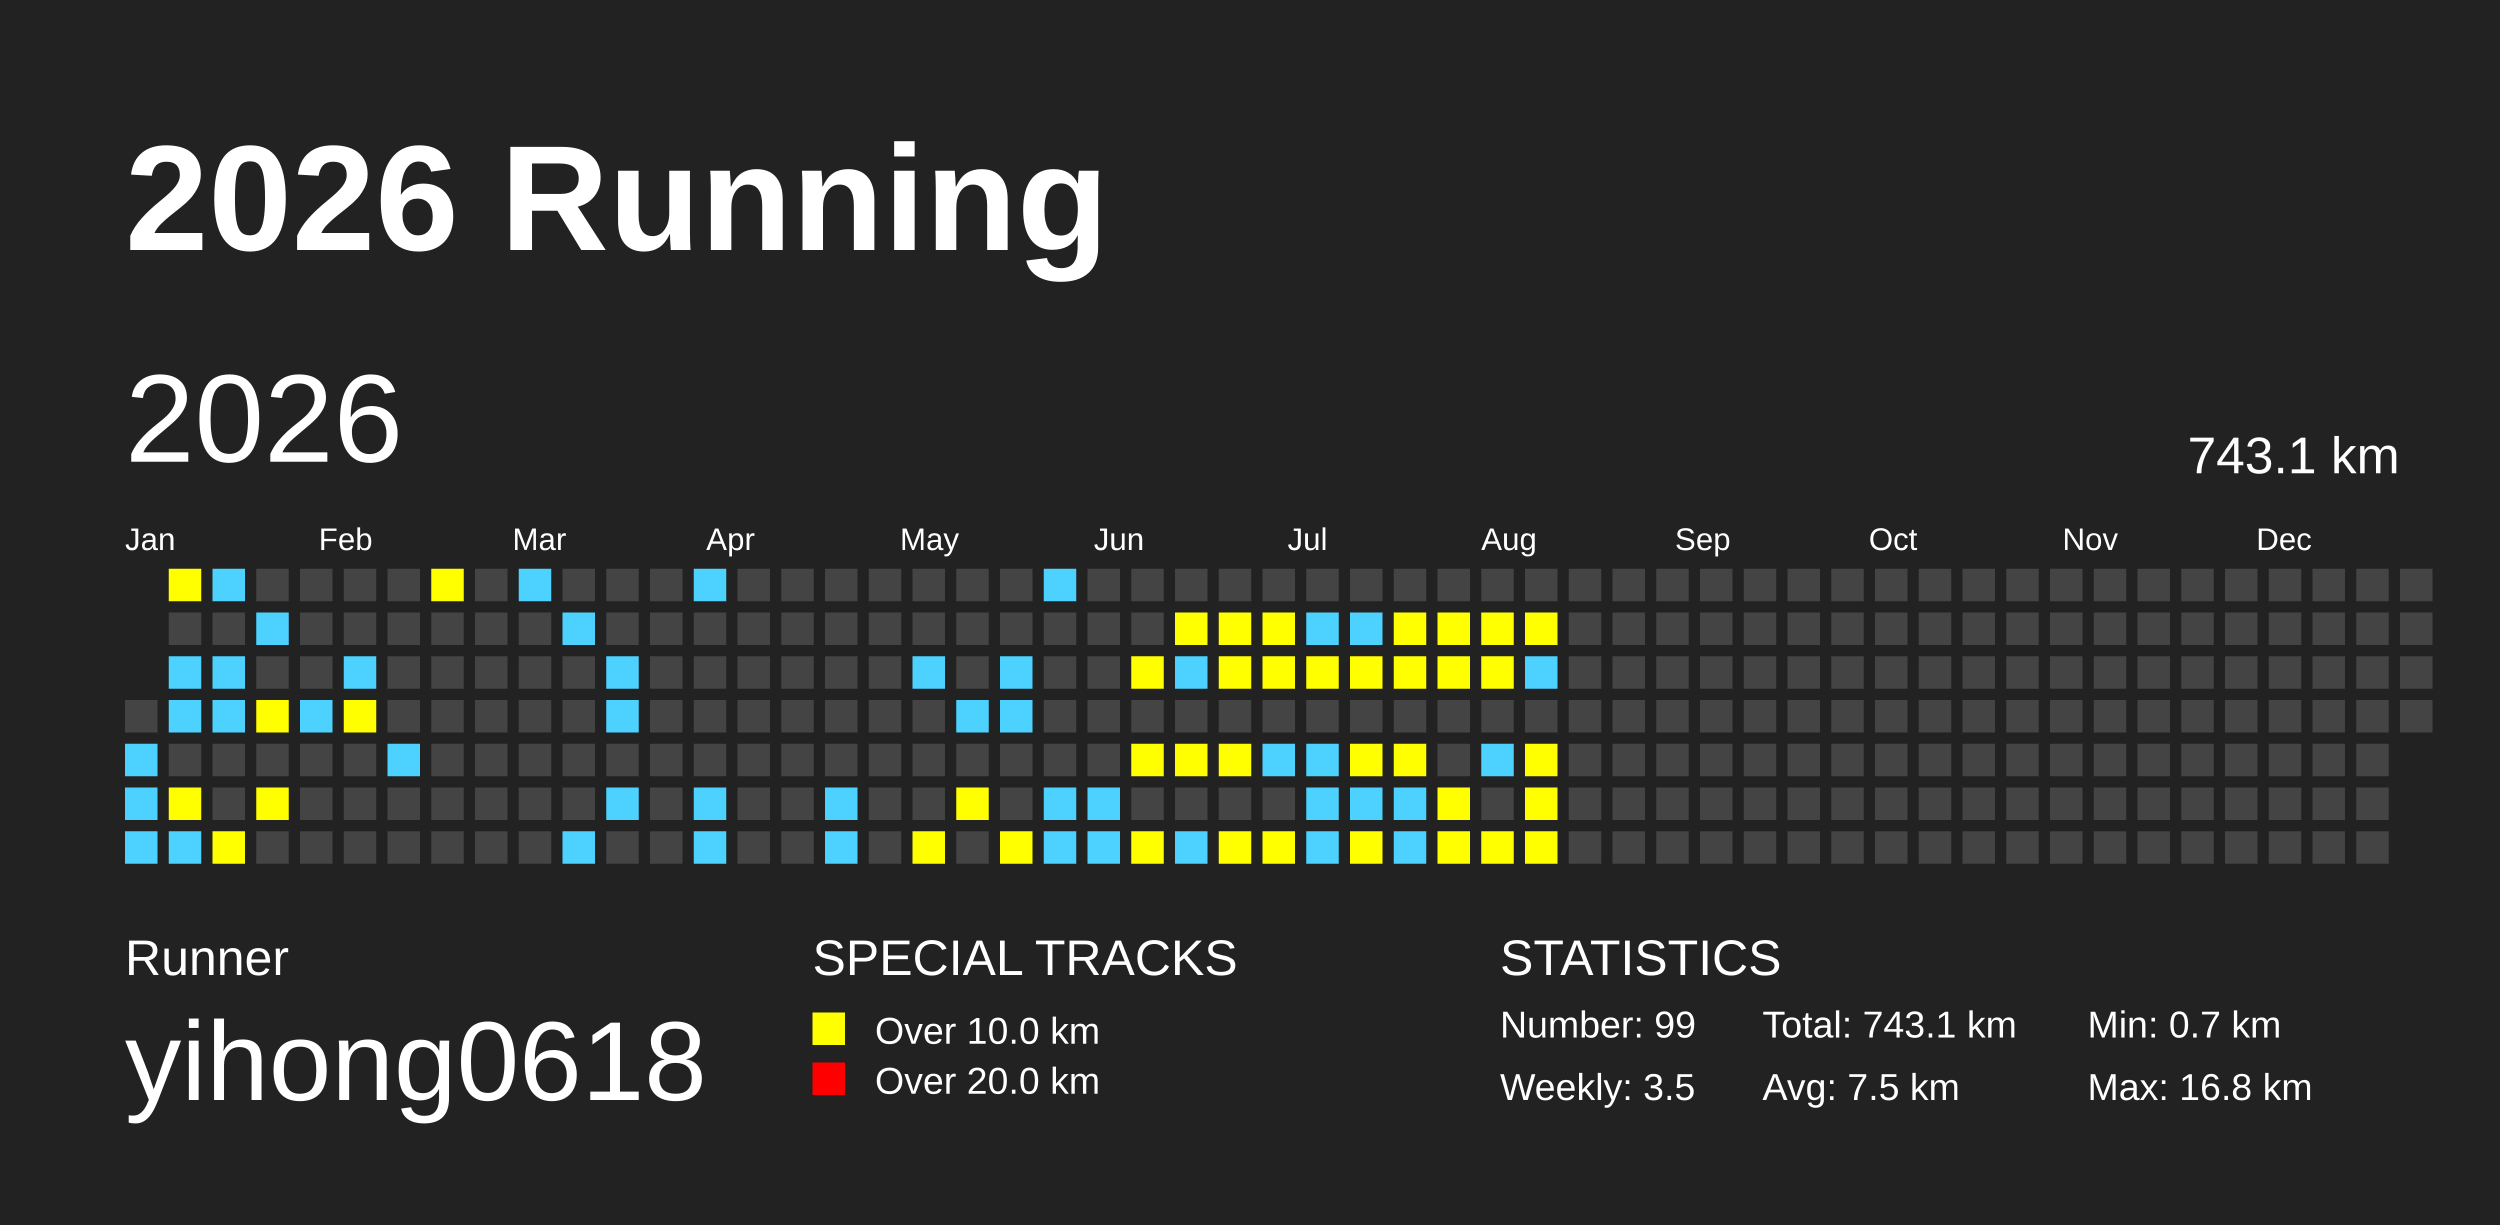
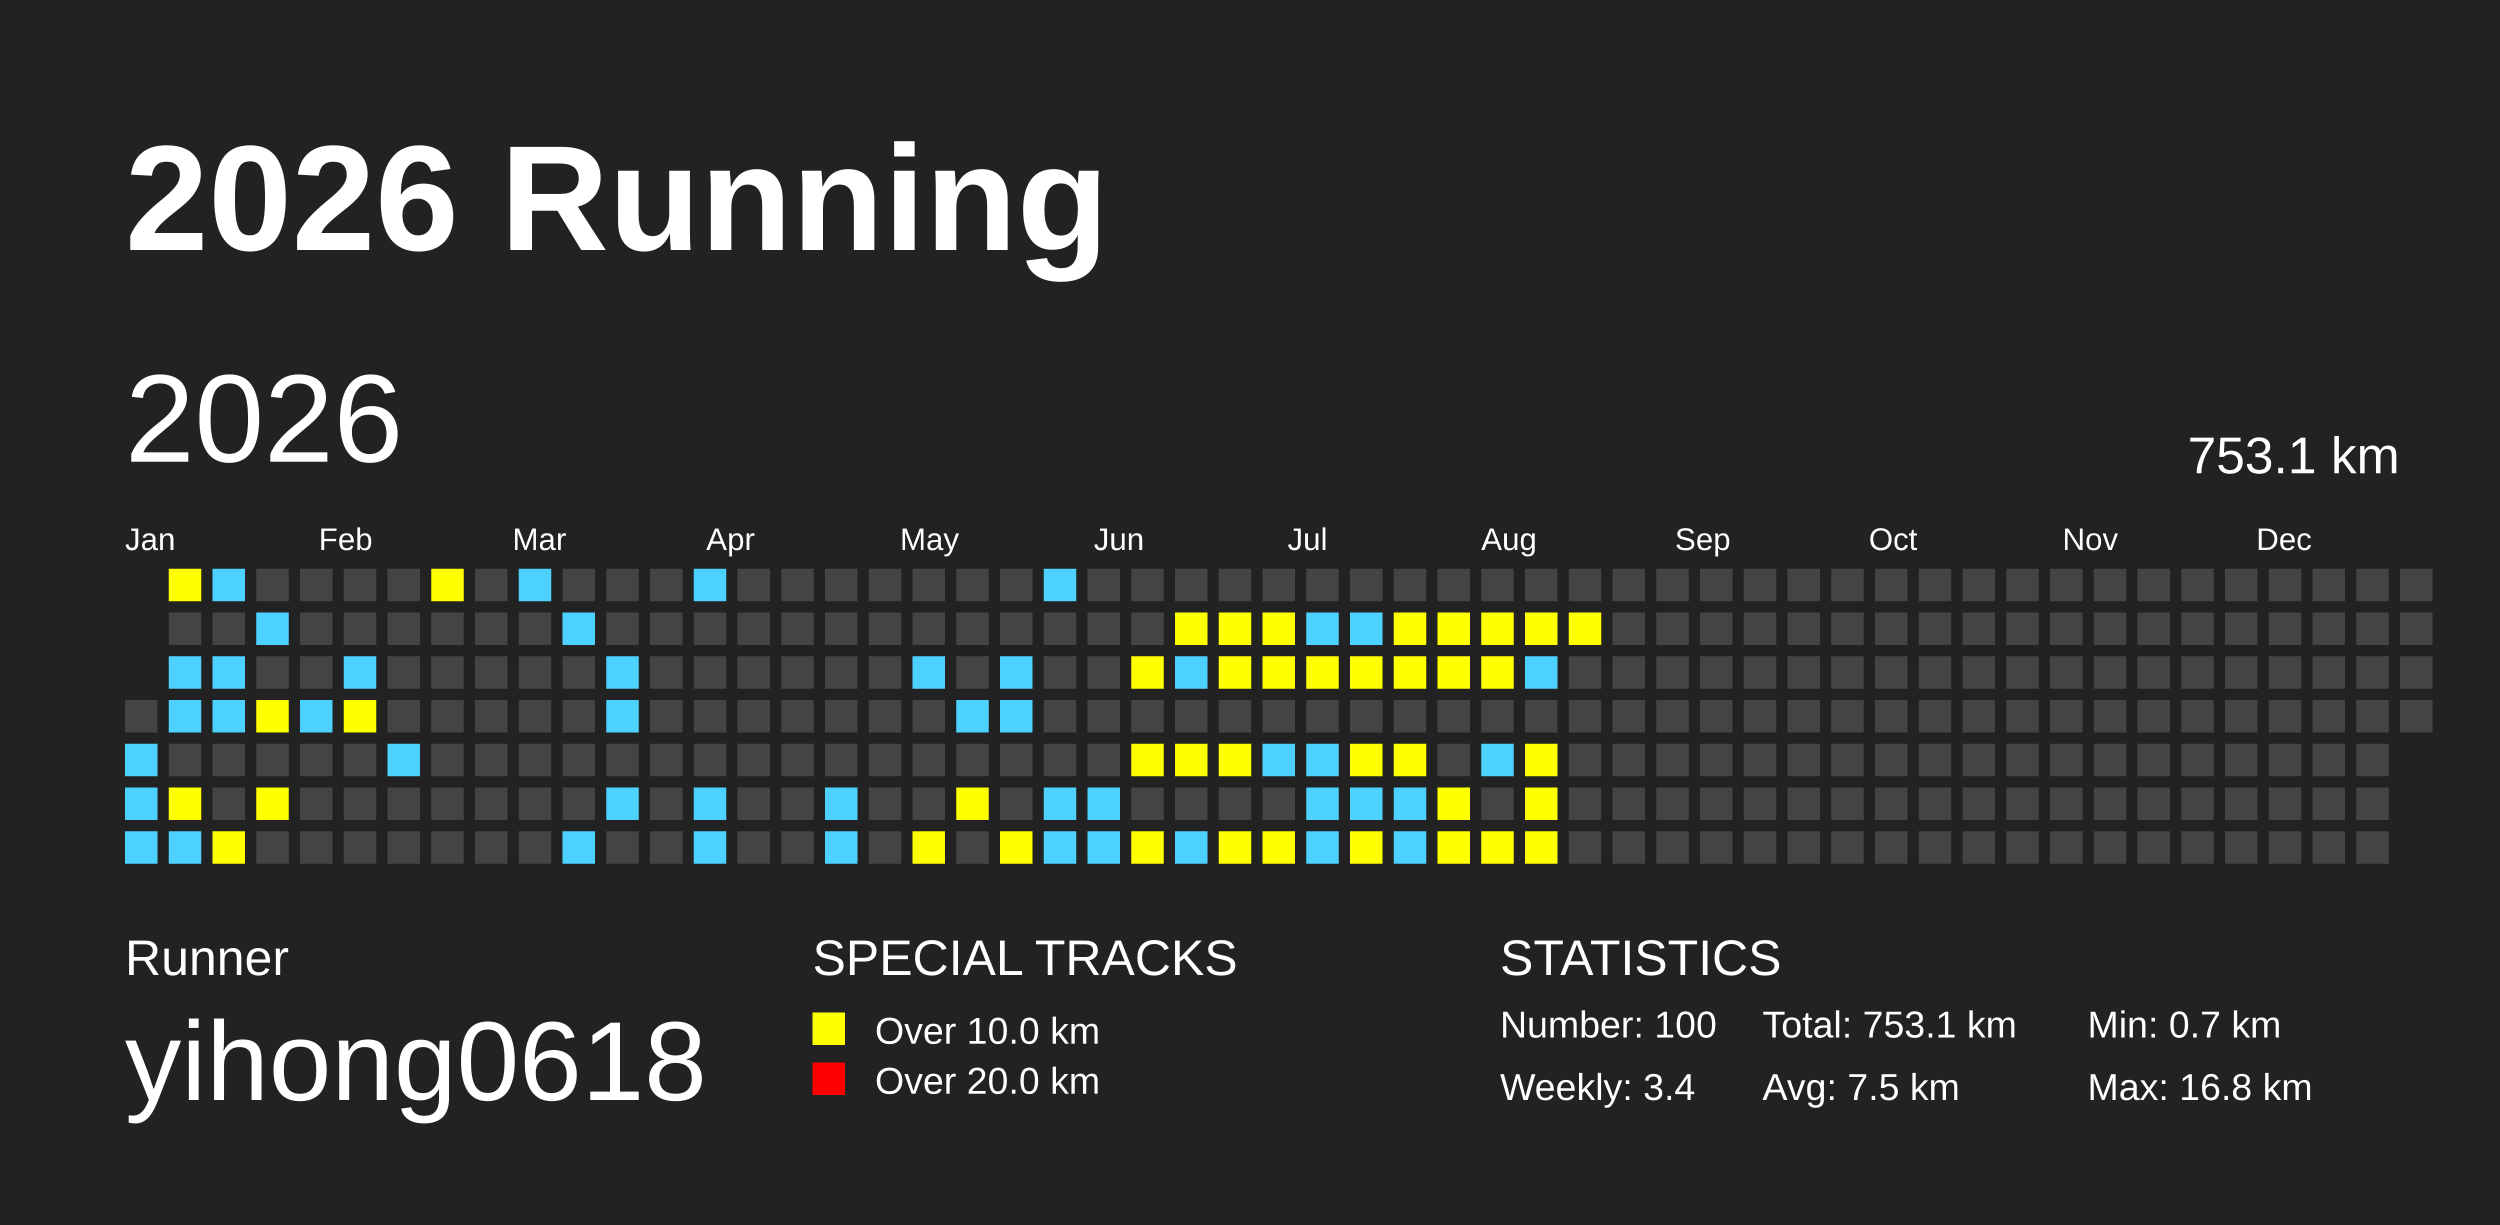
<svg xmlns="http://www.w3.org/2000/svg" baseProfile="full" height="98mm" version="1.1" viewBox="0,0,200,98" width="200mm">
  <defs>
    <pattern height="2" id="indoor-stripe" patternUnits="userSpaceOnUse" width="2">
      <line stroke="white" stroke-opacity="0.45" stroke-width="0.5" x1="0" x2="2" y1="2" y2="0" />
    </pattern>
  </defs>
  <rect fill="#222222" height="98" width="200" x="0" y="0" />
  <text fill="#FFFFFF" style="font-size:12px; font-family:Arial; font-weight:bold;" x="10" y="20">2026 Running</text>
  <text fill="#FFFFFF" style="font-size:4px; font-family:Arial" x="10" y="78">Runner</text>
  <text fill="#FFFFFF" style="font-size:9px; font-family:Arial" x="10" y="88">yihong0618</text>
  <text fill="#FFFFFF" style="font-size:4px; font-family:Arial" x="65" y="78">SPECIAL TRACKS</text>
  <rect fill="yellow" height="2.6" width="2.6" x="65" y="81" />
  <text fill="#FFFFFF" style="font-size:3px; font-family:Arial" x="70" y="83.5">Over 10.0 km</text>
  <rect fill="red" height="2.6" width="2.6" x="65" y="85" />
  <text fill="#FFFFFF" style="font-size:3px; font-family:Arial" x="70" y="87.5">Over 20.0 km</text>
  <text fill="#FFFFFF" style="font-size:4px; font-family:Arial" x="120" y="78">STATISTICS</text>
-   <text fill="#FFFFFF" style="font-size:3px; font-family:Arial" x="120" y="83">Number: 99</text>
-   <text fill="#FFFFFF" style="font-size:3px; font-family:Arial" x="120" y="88">Weekly: 3.5</text>
-   <text fill="#FFFFFF" style="font-size:3px; font-family:Arial" x="141" y="83">Total: 743.1 km</text>
+   <text fill="#FFFFFF" style="font-size:3px; font-family:Arial" x="120" y="83">Number: 100</text>
+   <text fill="#FFFFFF" style="font-size:3px; font-family:Arial" x="120" y="88">Weekly: 3.4</text>
+   <text fill="#FFFFFF" style="font-size:3px; font-family:Arial" x="141" y="83">Total: 753.1 km</text>
  <text fill="#FFFFFF" style="font-size:3px; font-family:Arial" x="141" y="88">Avg: 7.5 km</text>
  <text fill="#FFFFFF" style="font-size:3px; font-family:Arial" x="167" y="83">Min: 0.7 km</text>
  <text fill="#FFFFFF" style="font-size:3px; font-family:Arial" x="167" y="88">Max: 16.8 km</text>
  <text dominant-baseline="hanging" fill="#FFFFFF" style="font-size:10.0px; font-family:Arial;" x="10" y="30">2026</text>
-   <text dominant-baseline="hanging" fill="#FFFFFF" style="font-size:4.125px; font-family:Arial;" x="175" y="35">743.1 km</text>
+   <text dominant-baseline="hanging" fill="#FFFFFF" style="font-size:4.125px; font-family:Arial;" x="175" y="35">753.1 km</text>
  <text fill="#FFFFFF" style="font-size:2.5px; font-family:Arial" x="10.0" y="44">Jan</text>
  <text fill="#FFFFFF" style="font-size:2.5px; font-family:Arial" x="25.5" y="44">Feb</text>
  <text fill="#FFFFFF" style="font-size:2.5px; font-family:Arial" x="41.0" y="44">Mar</text>
  <text fill="#FFFFFF" style="font-size:2.5px; font-family:Arial" x="56.5" y="44">Apr</text>
  <text fill="#FFFFFF" style="font-size:2.5px; font-family:Arial" x="72.0" y="44">May</text>
  <text fill="#FFFFFF" style="font-size:2.5px; font-family:Arial" x="87.5" y="44">Jun</text>
  <text fill="#FFFFFF" style="font-size:2.5px; font-family:Arial" x="103.0" y="44">Jul</text>
  <text fill="#FFFFFF" style="font-size:2.5px; font-family:Arial" x="118.5" y="44">Aug</text>
  <text fill="#FFFFFF" style="font-size:2.5px; font-family:Arial" x="134.0" y="44">Sep</text>
  <text fill="#FFFFFF" style="font-size:2.5px; font-family:Arial" x="149.5" y="44">Oct</text>
  <text fill="#FFFFFF" style="font-size:2.5px; font-family:Arial" x="165.0" y="44">Nov</text>
  <text fill="#FFFFFF" style="font-size:2.5px; font-family:Arial" x="180.5" y="44">Dec</text>
  <rect fill="#444444" height="2.6" width="2.6" x="10.0" y="56.0" />
  <rect fill="#4DD2FF" height="2.6" width="2.6" x="10.0" y="59.5" />
  <rect fill="#4DD2FF" height="2.6" width="2.6" x="10.0" y="63.0" />
  <rect fill="#4DD2FF" height="2.6" width="2.6" x="10.0" y="66.5" />
  <rect fill="yellow" height="2.6" width="2.6" x="13.5" y="45.5" />
  <rect fill="#444444" height="2.6" width="2.6" x="13.5" y="49.0" />
  <rect fill="#4DD2FF" height="2.6" width="2.6" x="13.5" y="52.5" />
  <rect fill="#4DD2FF" height="2.6" width="2.6" x="13.5" y="56.0" />
  <rect fill="#444444" height="2.6" width="2.6" x="13.5" y="59.5" />
  <rect fill="yellow" height="2.6" width="2.6" x="13.5" y="63.0" />
  <rect fill="#4DD2FF" height="2.6" width="2.6" x="13.5" y="66.5" />
  <rect fill="#4DD2FF" height="2.6" width="2.6" x="17.0" y="45.5" />
  <rect fill="#444444" height="2.6" width="2.6" x="17.0" y="49.0" />
  <rect fill="#4DD2FF" height="2.6" width="2.6" x="17.0" y="52.5" />
  <rect fill="#4DD2FF" height="2.6" width="2.6" x="17.0" y="56.0" />
  <rect fill="#444444" height="2.6" width="2.6" x="17.0" y="59.5" />
  <rect fill="#444444" height="2.6" width="2.6" x="17.0" y="63.0" />
  <rect fill="yellow" height="2.6" width="2.6" x="17.0" y="66.5" />
  <rect fill="#444444" height="2.6" width="2.6" x="20.5" y="45.5" />
  <rect fill="#4DD2FF" height="2.6" width="2.6" x="20.5" y="49.0" />
  <rect fill="#444444" height="2.6" width="2.6" x="20.5" y="52.5" />
  <rect fill="yellow" height="2.6" width="2.6" x="20.5" y="56.0" />
  <rect fill="#444444" height="2.6" width="2.6" x="20.5" y="59.5" />
  <rect fill="yellow" height="2.6" width="2.6" x="20.5" y="63.0" />
  <rect fill="#444444" height="2.6" width="2.6" x="20.5" y="66.5" />
  <rect fill="#444444" height="2.6" width="2.6" x="24.0" y="45.5" />
  <rect fill="#444444" height="2.6" width="2.6" x="24.0" y="49.0" />
  <rect fill="#444444" height="2.6" width="2.6" x="24.0" y="52.5" />
  <rect fill="#4DD2FF" height="2.6" width="2.6" x="24.0" y="56.0" />
  <rect fill="#444444" height="2.6" width="2.6" x="24.0" y="59.5" />
  <rect fill="#444444" height="2.6" width="2.6" x="24.0" y="63.0" />
  <rect fill="#444444" height="2.6" width="2.6" x="24.0" y="66.5" />
  <rect fill="#444444" height="2.6" width="2.6" x="27.5" y="45.5" />
  <rect fill="#444444" height="2.6" width="2.6" x="27.5" y="49.0" />
  <rect fill="#4DD2FF" height="2.6" width="2.6" x="27.5" y="52.5" />
  <rect fill="yellow" height="2.6" width="2.6" x="27.5" y="56.0" />
  <rect fill="#444444" height="2.6" width="2.6" x="27.5" y="59.5" />
  <rect fill="#444444" height="2.6" width="2.6" x="27.5" y="63.0" />
  <rect fill="#444444" height="2.6" width="2.6" x="27.5" y="66.5" />
  <rect fill="#444444" height="2.6" width="2.6" x="31.0" y="45.5" />
  <rect fill="#444444" height="2.6" width="2.6" x="31.0" y="49.0" />
  <rect fill="#444444" height="2.6" width="2.6" x="31.0" y="52.5" />
  <rect fill="#444444" height="2.6" width="2.6" x="31.0" y="56.0" />
  <rect fill="#4DD2FF" height="2.6" width="2.6" x="31.0" y="59.5" />
  <rect fill="#444444" height="2.6" width="2.6" x="31.0" y="63.0" />
  <rect fill="#444444" height="2.6" width="2.6" x="31.0" y="66.5" />
  <rect fill="yellow" height="2.6" width="2.6" x="34.5" y="45.5" />
  <rect fill="#444444" height="2.6" width="2.6" x="34.5" y="49.0" />
  <rect fill="#444444" height="2.6" width="2.6" x="34.5" y="52.5" />
  <rect fill="#444444" height="2.6" width="2.6" x="34.5" y="56.0" />
  <rect fill="#444444" height="2.6" width="2.6" x="34.5" y="59.5" />
  <rect fill="#444444" height="2.6" width="2.6" x="34.5" y="63.0" />
  <rect fill="#444444" height="2.6" width="2.6" x="34.5" y="66.5" />
  <rect fill="#444444" height="2.6" width="2.6" x="38.0" y="45.5" />
  <rect fill="#444444" height="2.6" width="2.6" x="38.0" y="49.0" />
  <rect fill="#444444" height="2.6" width="2.6" x="38.0" y="52.5" />
  <rect fill="#444444" height="2.6" width="2.6" x="38.0" y="56.0" />
  <rect fill="#444444" height="2.6" width="2.6" x="38.0" y="59.5" />
  <rect fill="#444444" height="2.6" width="2.6" x="38.0" y="63.0" />
  <rect fill="#444444" height="2.6" width="2.6" x="38.0" y="66.5" />
  <rect fill="#4DD2FF" height="2.6" width="2.6" x="41.5" y="45.5" />
  <rect fill="#444444" height="2.6" width="2.6" x="41.5" y="49.0" />
  <rect fill="#444444" height="2.6" width="2.6" x="41.5" y="52.5" />
  <rect fill="#444444" height="2.6" width="2.6" x="41.5" y="56.0" />
  <rect fill="#444444" height="2.6" width="2.6" x="41.5" y="59.5" />
  <rect fill="#444444" height="2.6" width="2.6" x="41.5" y="63.0" />
  <rect fill="#444444" height="2.6" width="2.6" x="41.5" y="66.5" />
  <rect fill="#444444" height="2.6" width="2.6" x="45.0" y="45.5" />
  <rect fill="#4DD2FF" height="2.6" width="2.6" x="45.0" y="49.0" />
  <rect fill="#444444" height="2.6" width="2.6" x="45.0" y="52.5" />
  <rect fill="#444444" height="2.6" width="2.6" x="45.0" y="56.0" />
  <rect fill="#444444" height="2.6" width="2.6" x="45.0" y="59.5" />
  <rect fill="#444444" height="2.6" width="2.6" x="45.0" y="63.0" />
  <rect fill="#4DD2FF" height="2.6" width="2.6" x="45.0" y="66.5" />
  <rect fill="#444444" height="2.6" width="2.6" x="48.5" y="45.5" />
  <rect fill="#444444" height="2.6" width="2.6" x="48.5" y="49.0" />
  <rect fill="#4DD2FF" height="2.6" width="2.6" x="48.5" y="52.5" />
  <rect fill="#4DD2FF" height="2.6" width="2.6" x="48.5" y="56.0" />
  <rect fill="#444444" height="2.6" width="2.6" x="48.5" y="59.5" />
  <rect fill="#4DD2FF" height="2.6" width="2.6" x="48.5" y="63.0" />
  <rect fill="#444444" height="2.6" width="2.6" x="48.5" y="66.5" />
  <rect fill="#444444" height="2.6" width="2.6" x="52.0" y="45.5" />
  <rect fill="#444444" height="2.6" width="2.6" x="52.0" y="49.0" />
  <rect fill="#444444" height="2.6" width="2.6" x="52.0" y="52.5" />
  <rect fill="#444444" height="2.6" width="2.6" x="52.0" y="56.0" />
  <rect fill="#444444" height="2.6" width="2.6" x="52.0" y="59.5" />
  <rect fill="#444444" height="2.6" width="2.6" x="52.0" y="63.0" />
  <rect fill="#444444" height="2.6" width="2.6" x="52.0" y="66.5" />
  <rect fill="#4DD2FF" height="2.6" width="2.6" x="55.5" y="45.5" />
  <rect fill="#444444" height="2.6" width="2.6" x="55.5" y="49.0" />
  <rect fill="#444444" height="2.6" width="2.6" x="55.5" y="52.5" />
  <rect fill="#444444" height="2.6" width="2.6" x="55.5" y="56.0" />
  <rect fill="#444444" height="2.6" width="2.6" x="55.5" y="59.5" />
  <rect fill="#4DD2FF" height="2.6" width="2.6" x="55.5" y="63.0" />
  <rect fill="#4DD2FF" height="2.6" width="2.6" x="55.5" y="66.5" />
  <rect fill="#444444" height="2.6" width="2.6" x="59.0" y="45.5" />
  <rect fill="#444444" height="2.6" width="2.6" x="59.0" y="49.0" />
  <rect fill="#444444" height="2.6" width="2.6" x="59.0" y="52.5" />
  <rect fill="#444444" height="2.6" width="2.6" x="59.0" y="56.0" />
  <rect fill="#444444" height="2.6" width="2.6" x="59.0" y="59.5" />
  <rect fill="#444444" height="2.6" width="2.6" x="59.0" y="63.0" />
  <rect fill="#444444" height="2.6" width="2.6" x="59.0" y="66.5" />
  <rect fill="#444444" height="2.6" width="2.6" x="62.5" y="45.5" />
  <rect fill="#444444" height="2.6" width="2.6" x="62.5" y="49.0" />
  <rect fill="#444444" height="2.6" width="2.6" x="62.5" y="52.5" />
  <rect fill="#444444" height="2.6" width="2.6" x="62.5" y="56.0" />
  <rect fill="#444444" height="2.6" width="2.6" x="62.5" y="59.5" />
  <rect fill="#444444" height="2.6" width="2.6" x="62.5" y="63.0" />
  <rect fill="#444444" height="2.6" width="2.6" x="62.5" y="66.5" />
  <rect fill="#444444" height="2.6" width="2.6" x="66.0" y="45.5" />
  <rect fill="#444444" height="2.6" width="2.6" x="66.0" y="49.0" />
  <rect fill="#444444" height="2.6" width="2.6" x="66.0" y="52.5" />
  <rect fill="#444444" height="2.6" width="2.6" x="66.0" y="56.0" />
  <rect fill="#444444" height="2.6" width="2.6" x="66.0" y="59.5" />
  <rect fill="#4DD2FF" height="2.6" width="2.6" x="66.0" y="63.0" />
  <rect fill="#4DD2FF" height="2.6" width="2.6" x="66.0" y="66.5" />
  <rect fill="#444444" height="2.6" width="2.6" x="69.5" y="45.5" />
  <rect fill="#444444" height="2.6" width="2.6" x="69.5" y="49.0" />
  <rect fill="#444444" height="2.6" width="2.6" x="69.5" y="52.5" />
  <rect fill="#444444" height="2.6" width="2.6" x="69.5" y="56.0" />
  <rect fill="#444444" height="2.6" width="2.6" x="69.5" y="59.5" />
  <rect fill="#444444" height="2.6" width="2.6" x="69.5" y="63.0" />
  <rect fill="#444444" height="2.6" width="2.6" x="69.5" y="66.5" />
  <rect fill="#444444" height="2.6" width="2.6" x="73.0" y="45.5" />
  <rect fill="#444444" height="2.6" width="2.6" x="73.0" y="49.0" />
  <rect fill="#4DD2FF" height="2.6" width="2.6" x="73.0" y="52.5" />
  <rect fill="#444444" height="2.6" width="2.6" x="73.0" y="56.0" />
  <rect fill="#444444" height="2.6" width="2.6" x="73.0" y="59.5" />
  <rect fill="#444444" height="2.6" width="2.6" x="73.0" y="63.0" />
  <rect fill="yellow" height="2.6" width="2.6" x="73.0" y="66.5" />
  <rect fill="#444444" height="2.6" width="2.6" x="76.5" y="45.5" />
  <rect fill="#444444" height="2.6" width="2.6" x="76.5" y="49.0" />
  <rect fill="#444444" height="2.6" width="2.6" x="76.5" y="52.5" />
  <rect fill="#4DD2FF" height="2.6" width="2.6" x="76.5" y="56.0" />
  <rect fill="#444444" height="2.6" width="2.6" x="76.5" y="59.5" />
  <rect fill="yellow" height="2.6" width="2.6" x="76.5" y="63.0" />
  <rect fill="#444444" height="2.6" width="2.6" x="76.5" y="66.5" />
  <rect fill="#444444" height="2.6" width="2.6" x="80.0" y="45.5" />
  <rect fill="#444444" height="2.6" width="2.6" x="80.0" y="49.0" />
  <rect fill="#4DD2FF" height="2.6" width="2.6" x="80.0" y="52.5" />
  <rect fill="#4DD2FF" height="2.6" width="2.6" x="80.0" y="56.0" />
  <rect fill="#444444" height="2.6" width="2.6" x="80.0" y="59.5" />
  <rect fill="#444444" height="2.6" width="2.6" x="80.0" y="63.0" />
  <rect fill="yellow" height="2.6" width="2.6" x="80.0" y="66.5" />
  <rect fill="#4DD2FF" height="2.6" width="2.6" x="83.5" y="45.5" />
  <rect fill="#444444" height="2.6" width="2.6" x="83.5" y="49.0" />
  <rect fill="#444444" height="2.6" width="2.6" x="83.5" y="52.5" />
  <rect fill="#444444" height="2.6" width="2.6" x="83.5" y="56.0" />
  <rect fill="#444444" height="2.6" width="2.6" x="83.5" y="59.5" />
  <rect fill="#4DD2FF" height="2.6" width="2.6" x="83.5" y="63.0" />
  <rect fill="#4DD2FF" height="2.6" width="2.6" x="83.5" y="66.5" />
  <rect fill="#444444" height="2.6" width="2.6" x="87.0" y="45.5" />
  <rect fill="#444444" height="2.6" width="2.6" x="87.0" y="49.0" />
  <rect fill="#444444" height="2.6" width="2.6" x="87.0" y="52.5" />
  <rect fill="#444444" height="2.6" width="2.6" x="87.0" y="56.0" />
  <rect fill="#444444" height="2.6" width="2.6" x="87.0" y="59.5" />
  <rect fill="#4DD2FF" height="2.6" width="2.6" x="87.0" y="63.0" />
  <rect fill="#4DD2FF" height="2.6" width="2.6" x="87.0" y="66.5" />
  <rect fill="#444444" height="2.6" width="2.6" x="90.5" y="45.5" />
  <rect fill="#444444" height="2.6" width="2.6" x="90.5" y="49.0" />
  <rect fill="yellow" height="2.6" width="2.6" x="90.5" y="52.5" />
  <rect fill="#444444" height="2.6" width="2.6" x="90.5" y="56.0" />
  <rect fill="yellow" height="2.6" width="2.6" x="90.5" y="59.5" />
  <rect fill="#444444" height="2.6" width="2.6" x="90.5" y="63.0" />
  <rect fill="yellow" height="2.6" width="2.6" x="90.5" y="66.5" />
  <rect fill="#444444" height="2.6" width="2.6" x="94.0" y="45.5" />
  <rect fill="yellow" height="2.6" width="2.6" x="94.0" y="49.0" />
  <rect fill="#4DD2FF" height="2.6" width="2.6" x="94.0" y="52.5" />
  <rect fill="#444444" height="2.6" width="2.6" x="94.0" y="56.0" />
  <rect fill="yellow" height="2.6" width="2.6" x="94.0" y="59.5" />
  <rect fill="#444444" height="2.6" width="2.6" x="94.0" y="63.0" />
  <rect fill="#4DD2FF" height="2.6" width="2.6" x="94.0" y="66.5" />
  <rect fill="#444444" height="2.6" width="2.6" x="97.5" y="45.5" />
  <rect fill="yellow" height="2.6" width="2.6" x="97.5" y="49.0" />
  <rect fill="yellow" height="2.6" width="2.6" x="97.5" y="52.5" />
  <rect fill="#444444" height="2.6" width="2.6" x="97.5" y="56.0" />
  <rect fill="yellow" height="2.6" width="2.6" x="97.5" y="59.5" />
  <rect fill="#444444" height="2.6" width="2.6" x="97.5" y="63.0" />
  <rect fill="yellow" height="2.6" width="2.6" x="97.5" y="66.5" />
  <rect fill="#444444" height="2.6" width="2.6" x="101.0" y="45.5" />
  <rect fill="yellow" height="2.6" width="2.6" x="101.0" y="49.0" />
  <rect fill="yellow" height="2.6" width="2.6" x="101.0" y="52.5" />
  <rect fill="#444444" height="2.6" width="2.6" x="101.0" y="56.0" />
  <rect fill="#4DD2FF" height="2.6" width="2.6" x="101.0" y="59.5" />
  <rect fill="#444444" height="2.6" width="2.6" x="101.0" y="63.0" />
  <rect fill="yellow" height="2.6" width="2.6" x="101.0" y="66.5" />
  <rect fill="#444444" height="2.6" width="2.6" x="104.5" y="45.5" />
  <rect fill="#4DD2FF" height="2.6" width="2.6" x="104.5" y="49.0" />
  <rect fill="yellow" height="2.6" width="2.6" x="104.5" y="52.5" />
  <rect fill="#444444" height="2.6" width="2.6" x="104.5" y="56.0" />
  <rect fill="#4DD2FF" height="2.6" width="2.6" x="104.5" y="59.5" />
  <rect fill="#4DD2FF" height="2.6" width="2.6" x="104.5" y="63.0" />
  <rect fill="#4DD2FF" height="2.6" width="2.6" x="104.5" y="66.5" />
  <rect fill="#444444" height="2.6" width="2.6" x="108.0" y="45.5" />
  <rect fill="#4DD2FF" height="2.6" width="2.6" x="108.0" y="49.0" />
  <rect fill="yellow" height="2.6" width="2.6" x="108.0" y="52.5" />
  <rect fill="#444444" height="2.6" width="2.6" x="108.0" y="56.0" />
  <rect fill="yellow" height="2.6" width="2.6" x="108.0" y="59.5" />
  <rect fill="#4DD2FF" height="2.6" width="2.6" x="108.0" y="63.0" />
  <rect fill="yellow" height="2.6" width="2.6" x="108.0" y="66.5" />
  <rect fill="#444444" height="2.6" width="2.6" x="111.5" y="45.5" />
  <rect fill="yellow" height="2.6" width="2.6" x="111.5" y="49.0" />
  <rect fill="yellow" height="2.6" width="2.6" x="111.5" y="52.5" />
  <rect fill="#444444" height="2.6" width="2.6" x="111.5" y="56.0" />
  <rect fill="yellow" height="2.6" width="2.6" x="111.5" y="59.5" />
  <rect fill="#4DD2FF" height="2.6" width="2.6" x="111.5" y="63.0" />
  <rect fill="#4DD2FF" height="2.6" width="2.6" x="111.5" y="66.5" />
  <rect fill="#444444" height="2.6" width="2.6" x="115.0" y="45.5" />
  <rect fill="yellow" height="2.6" width="2.6" x="115.0" y="49.0" />
  <rect fill="yellow" height="2.6" width="2.6" x="115.0" y="52.5" />
  <rect fill="#444444" height="2.6" width="2.6" x="115.0" y="56.0" />
  <rect fill="#444444" height="2.6" width="2.6" x="115.0" y="59.5" />
  <rect fill="yellow" height="2.6" width="2.6" x="115.0" y="63.0" />
  <rect fill="yellow" height="2.6" width="2.6" x="115.0" y="66.5" />
  <rect fill="#444444" height="2.6" width="2.6" x="118.5" y="45.5" />
  <rect fill="yellow" height="2.6" width="2.6" x="118.5" y="49.0" />
  <rect fill="yellow" height="2.6" width="2.6" x="118.5" y="52.5" />
  <rect fill="#444444" height="2.6" width="2.6" x="118.5" y="56.0" />
  <rect fill="#4DD2FF" height="2.6" width="2.6" x="118.5" y="59.5" />
  <rect fill="#444444" height="2.6" width="2.6" x="118.5" y="63.0" />
  <rect fill="yellow" height="2.6" width="2.6" x="118.5" y="66.5" />
  <rect fill="#444444" height="2.6" width="2.6" x="122.0" y="45.5" />
  <rect fill="yellow" height="2.6" width="2.6" x="122.0" y="49.0" />
  <rect fill="#4DD2FF" height="2.6" width="2.6" x="122.0" y="52.5" />
  <rect fill="#444444" height="2.6" width="2.6" x="122.0" y="56.0" />
  <rect fill="yellow" height="2.6" width="2.6" x="122.0" y="59.5" />
  <rect fill="yellow" height="2.6" width="2.6" x="122.0" y="63.0" />
  <rect fill="yellow" height="2.6" width="2.6" x="122.0" y="66.5" />
  <rect fill="#444444" height="2.6" width="2.6" x="125.5" y="45.5" />
-   <rect fill="#444444" height="2.6" width="2.6" x="125.5" y="49.0" />
+   <rect fill="yellow" height="2.6" width="2.6" x="125.5" y="49.0" />
  <rect fill="#444444" height="2.6" width="2.6" x="125.5" y="52.5" />
  <rect fill="#444444" height="2.6" width="2.6" x="125.5" y="56.0" />
  <rect fill="#444444" height="2.6" width="2.6" x="125.5" y="59.5" />
  <rect fill="#444444" height="2.6" width="2.6" x="125.5" y="63.0" />
  <rect fill="#444444" height="2.6" width="2.6" x="125.5" y="66.5" />
  <rect fill="#444444" height="2.6" width="2.6" x="129.0" y="45.5" />
  <rect fill="#444444" height="2.6" width="2.6" x="129.0" y="49.0" />
  <rect fill="#444444" height="2.6" width="2.6" x="129.0" y="52.5" />
  <rect fill="#444444" height="2.6" width="2.6" x="129.0" y="56.0" />
  <rect fill="#444444" height="2.6" width="2.6" x="129.0" y="59.5" />
  <rect fill="#444444" height="2.6" width="2.6" x="129.0" y="63.0" />
  <rect fill="#444444" height="2.6" width="2.6" x="129.0" y="66.5" />
  <rect fill="#444444" height="2.6" width="2.6" x="132.5" y="45.5" />
  <rect fill="#444444" height="2.6" width="2.6" x="132.5" y="49.0" />
  <rect fill="#444444" height="2.6" width="2.6" x="132.5" y="52.5" />
  <rect fill="#444444" height="2.6" width="2.6" x="132.5" y="56.0" />
  <rect fill="#444444" height="2.6" width="2.6" x="132.5" y="59.5" />
  <rect fill="#444444" height="2.6" width="2.6" x="132.5" y="63.0" />
  <rect fill="#444444" height="2.6" width="2.6" x="132.5" y="66.5" />
  <rect fill="#444444" height="2.6" width="2.6" x="136.0" y="45.5" />
  <rect fill="#444444" height="2.6" width="2.6" x="136.0" y="49.0" />
  <rect fill="#444444" height="2.6" width="2.6" x="136.0" y="52.5" />
  <rect fill="#444444" height="2.6" width="2.6" x="136.0" y="56.0" />
  <rect fill="#444444" height="2.6" width="2.6" x="136.0" y="59.5" />
  <rect fill="#444444" height="2.6" width="2.6" x="136.0" y="63.0" />
  <rect fill="#444444" height="2.6" width="2.6" x="136.0" y="66.5" />
  <rect fill="#444444" height="2.6" width="2.6" x="139.5" y="45.5" />
  <rect fill="#444444" height="2.6" width="2.6" x="139.5" y="49.0" />
  <rect fill="#444444" height="2.6" width="2.6" x="139.5" y="52.5" />
  <rect fill="#444444" height="2.6" width="2.6" x="139.5" y="56.0" />
  <rect fill="#444444" height="2.6" width="2.6" x="139.5" y="59.5" />
  <rect fill="#444444" height="2.6" width="2.6" x="139.5" y="63.0" />
  <rect fill="#444444" height="2.6" width="2.6" x="139.5" y="66.5" />
  <rect fill="#444444" height="2.6" width="2.6" x="143.0" y="45.5" />
  <rect fill="#444444" height="2.6" width="2.6" x="143.0" y="49.0" />
  <rect fill="#444444" height="2.6" width="2.6" x="143.0" y="52.5" />
  <rect fill="#444444" height="2.6" width="2.6" x="143.0" y="56.0" />
  <rect fill="#444444" height="2.6" width="2.6" x="143.0" y="59.5" />
  <rect fill="#444444" height="2.6" width="2.6" x="143.0" y="63.0" />
  <rect fill="#444444" height="2.6" width="2.6" x="143.0" y="66.5" />
  <rect fill="#444444" height="2.6" width="2.6" x="146.5" y="45.5" />
  <rect fill="#444444" height="2.6" width="2.6" x="146.5" y="49.0" />
  <rect fill="#444444" height="2.6" width="2.6" x="146.5" y="52.5" />
  <rect fill="#444444" height="2.6" width="2.6" x="146.5" y="56.0" />
  <rect fill="#444444" height="2.6" width="2.6" x="146.5" y="59.5" />
  <rect fill="#444444" height="2.6" width="2.6" x="146.5" y="63.0" />
  <rect fill="#444444" height="2.6" width="2.6" x="146.5" y="66.5" />
  <rect fill="#444444" height="2.6" width="2.6" x="150.0" y="45.5" />
  <rect fill="#444444" height="2.6" width="2.6" x="150.0" y="49.0" />
  <rect fill="#444444" height="2.6" width="2.6" x="150.0" y="52.5" />
  <rect fill="#444444" height="2.6" width="2.6" x="150.0" y="56.0" />
  <rect fill="#444444" height="2.6" width="2.6" x="150.0" y="59.5" />
  <rect fill="#444444" height="2.6" width="2.6" x="150.0" y="63.0" />
  <rect fill="#444444" height="2.6" width="2.6" x="150.0" y="66.5" />
  <rect fill="#444444" height="2.6" width="2.6" x="153.5" y="45.5" />
  <rect fill="#444444" height="2.6" width="2.6" x="153.5" y="49.0" />
  <rect fill="#444444" height="2.6" width="2.6" x="153.5" y="52.5" />
  <rect fill="#444444" height="2.6" width="2.6" x="153.5" y="56.0" />
  <rect fill="#444444" height="2.6" width="2.6" x="153.5" y="59.5" />
  <rect fill="#444444" height="2.6" width="2.6" x="153.5" y="63.0" />
  <rect fill="#444444" height="2.6" width="2.6" x="153.5" y="66.5" />
  <rect fill="#444444" height="2.6" width="2.6" x="157.0" y="45.5" />
  <rect fill="#444444" height="2.6" width="2.6" x="157.0" y="49.0" />
  <rect fill="#444444" height="2.6" width="2.6" x="157.0" y="52.5" />
  <rect fill="#444444" height="2.6" width="2.6" x="157.0" y="56.0" />
  <rect fill="#444444" height="2.6" width="2.6" x="157.0" y="59.5" />
  <rect fill="#444444" height="2.6" width="2.6" x="157.0" y="63.0" />
  <rect fill="#444444" height="2.6" width="2.6" x="157.0" y="66.5" />
  <rect fill="#444444" height="2.6" width="2.6" x="160.5" y="45.5" />
  <rect fill="#444444" height="2.6" width="2.6" x="160.5" y="49.0" />
  <rect fill="#444444" height="2.6" width="2.6" x="160.5" y="52.5" />
  <rect fill="#444444" height="2.6" width="2.6" x="160.5" y="56.0" />
  <rect fill="#444444" height="2.6" width="2.6" x="160.5" y="59.5" />
  <rect fill="#444444" height="2.6" width="2.6" x="160.5" y="63.0" />
  <rect fill="#444444" height="2.6" width="2.6" x="160.5" y="66.5" />
  <rect fill="#444444" height="2.6" width="2.6" x="164.0" y="45.5" />
  <rect fill="#444444" height="2.6" width="2.6" x="164.0" y="49.0" />
  <rect fill="#444444" height="2.6" width="2.6" x="164.0" y="52.5" />
  <rect fill="#444444" height="2.6" width="2.6" x="164.0" y="56.0" />
  <rect fill="#444444" height="2.6" width="2.6" x="164.0" y="59.5" />
  <rect fill="#444444" height="2.6" width="2.6" x="164.0" y="63.0" />
  <rect fill="#444444" height="2.6" width="2.6" x="164.0" y="66.5" />
  <rect fill="#444444" height="2.6" width="2.6" x="167.5" y="45.5" />
  <rect fill="#444444" height="2.6" width="2.6" x="167.5" y="49.0" />
  <rect fill="#444444" height="2.6" width="2.6" x="167.5" y="52.5" />
  <rect fill="#444444" height="2.6" width="2.6" x="167.5" y="56.0" />
  <rect fill="#444444" height="2.6" width="2.6" x="167.5" y="59.5" />
  <rect fill="#444444" height="2.6" width="2.6" x="167.5" y="63.0" />
  <rect fill="#444444" height="2.6" width="2.6" x="167.5" y="66.5" />
  <rect fill="#444444" height="2.6" width="2.6" x="171.0" y="45.5" />
  <rect fill="#444444" height="2.6" width="2.6" x="171.0" y="49.0" />
  <rect fill="#444444" height="2.6" width="2.6" x="171.0" y="52.5" />
  <rect fill="#444444" height="2.6" width="2.6" x="171.0" y="56.0" />
  <rect fill="#444444" height="2.6" width="2.6" x="171.0" y="59.5" />
  <rect fill="#444444" height="2.6" width="2.6" x="171.0" y="63.0" />
  <rect fill="#444444" height="2.6" width="2.6" x="171.0" y="66.5" />
  <rect fill="#444444" height="2.6" width="2.6" x="174.5" y="45.5" />
  <rect fill="#444444" height="2.6" width="2.6" x="174.5" y="49.0" />
  <rect fill="#444444" height="2.6" width="2.6" x="174.5" y="52.5" />
  <rect fill="#444444" height="2.6" width="2.6" x="174.5" y="56.0" />
  <rect fill="#444444" height="2.6" width="2.6" x="174.5" y="59.5" />
  <rect fill="#444444" height="2.6" width="2.6" x="174.5" y="63.0" />
  <rect fill="#444444" height="2.6" width="2.6" x="174.5" y="66.5" />
  <rect fill="#444444" height="2.6" width="2.6" x="178.0" y="45.5" />
  <rect fill="#444444" height="2.6" width="2.6" x="178.0" y="49.0" />
  <rect fill="#444444" height="2.6" width="2.6" x="178.0" y="52.5" />
  <rect fill="#444444" height="2.6" width="2.6" x="178.0" y="56.0" />
  <rect fill="#444444" height="2.6" width="2.6" x="178.0" y="59.5" />
  <rect fill="#444444" height="2.6" width="2.6" x="178.0" y="63.0" />
  <rect fill="#444444" height="2.6" width="2.6" x="178.0" y="66.5" />
  <rect fill="#444444" height="2.6" width="2.6" x="181.5" y="45.5" />
  <rect fill="#444444" height="2.6" width="2.6" x="181.5" y="49.0" />
  <rect fill="#444444" height="2.6" width="2.6" x="181.5" y="52.5" />
  <rect fill="#444444" height="2.6" width="2.6" x="181.5" y="56.0" />
  <rect fill="#444444" height="2.6" width="2.6" x="181.5" y="59.5" />
  <rect fill="#444444" height="2.6" width="2.6" x="181.5" y="63.0" />
  <rect fill="#444444" height="2.6" width="2.6" x="181.5" y="66.5" />
  <rect fill="#444444" height="2.6" width="2.6" x="185.0" y="45.5" />
  <rect fill="#444444" height="2.6" width="2.6" x="185.0" y="49.0" />
  <rect fill="#444444" height="2.6" width="2.6" x="185.0" y="52.5" />
  <rect fill="#444444" height="2.6" width="2.6" x="185.0" y="56.0" />
  <rect fill="#444444" height="2.6" width="2.6" x="185.0" y="59.5" />
  <rect fill="#444444" height="2.6" width="2.6" x="185.0" y="63.0" />
  <rect fill="#444444" height="2.6" width="2.6" x="185.0" y="66.5" />
  <rect fill="#444444" height="2.6" width="2.6" x="188.5" y="45.5" />
  <rect fill="#444444" height="2.6" width="2.6" x="188.5" y="49.0" />
  <rect fill="#444444" height="2.6" width="2.6" x="188.5" y="52.5" />
  <rect fill="#444444" height="2.6" width="2.6" x="188.5" y="56.0" />
  <rect fill="#444444" height="2.6" width="2.6" x="188.5" y="59.5" />
  <rect fill="#444444" height="2.6" width="2.6" x="188.5" y="63.0" />
  <rect fill="#444444" height="2.6" width="2.6" x="188.5" y="66.5" />
  <rect fill="#444444" height="2.6" width="2.6" x="192.0" y="45.5" />
  <rect fill="#444444" height="2.6" width="2.6" x="192.0" y="49.0" />
  <rect fill="#444444" height="2.6" width="2.6" x="192.0" y="52.5" />
  <rect fill="#444444" height="2.6" width="2.6" x="192.0" y="56.0" />
</svg>
